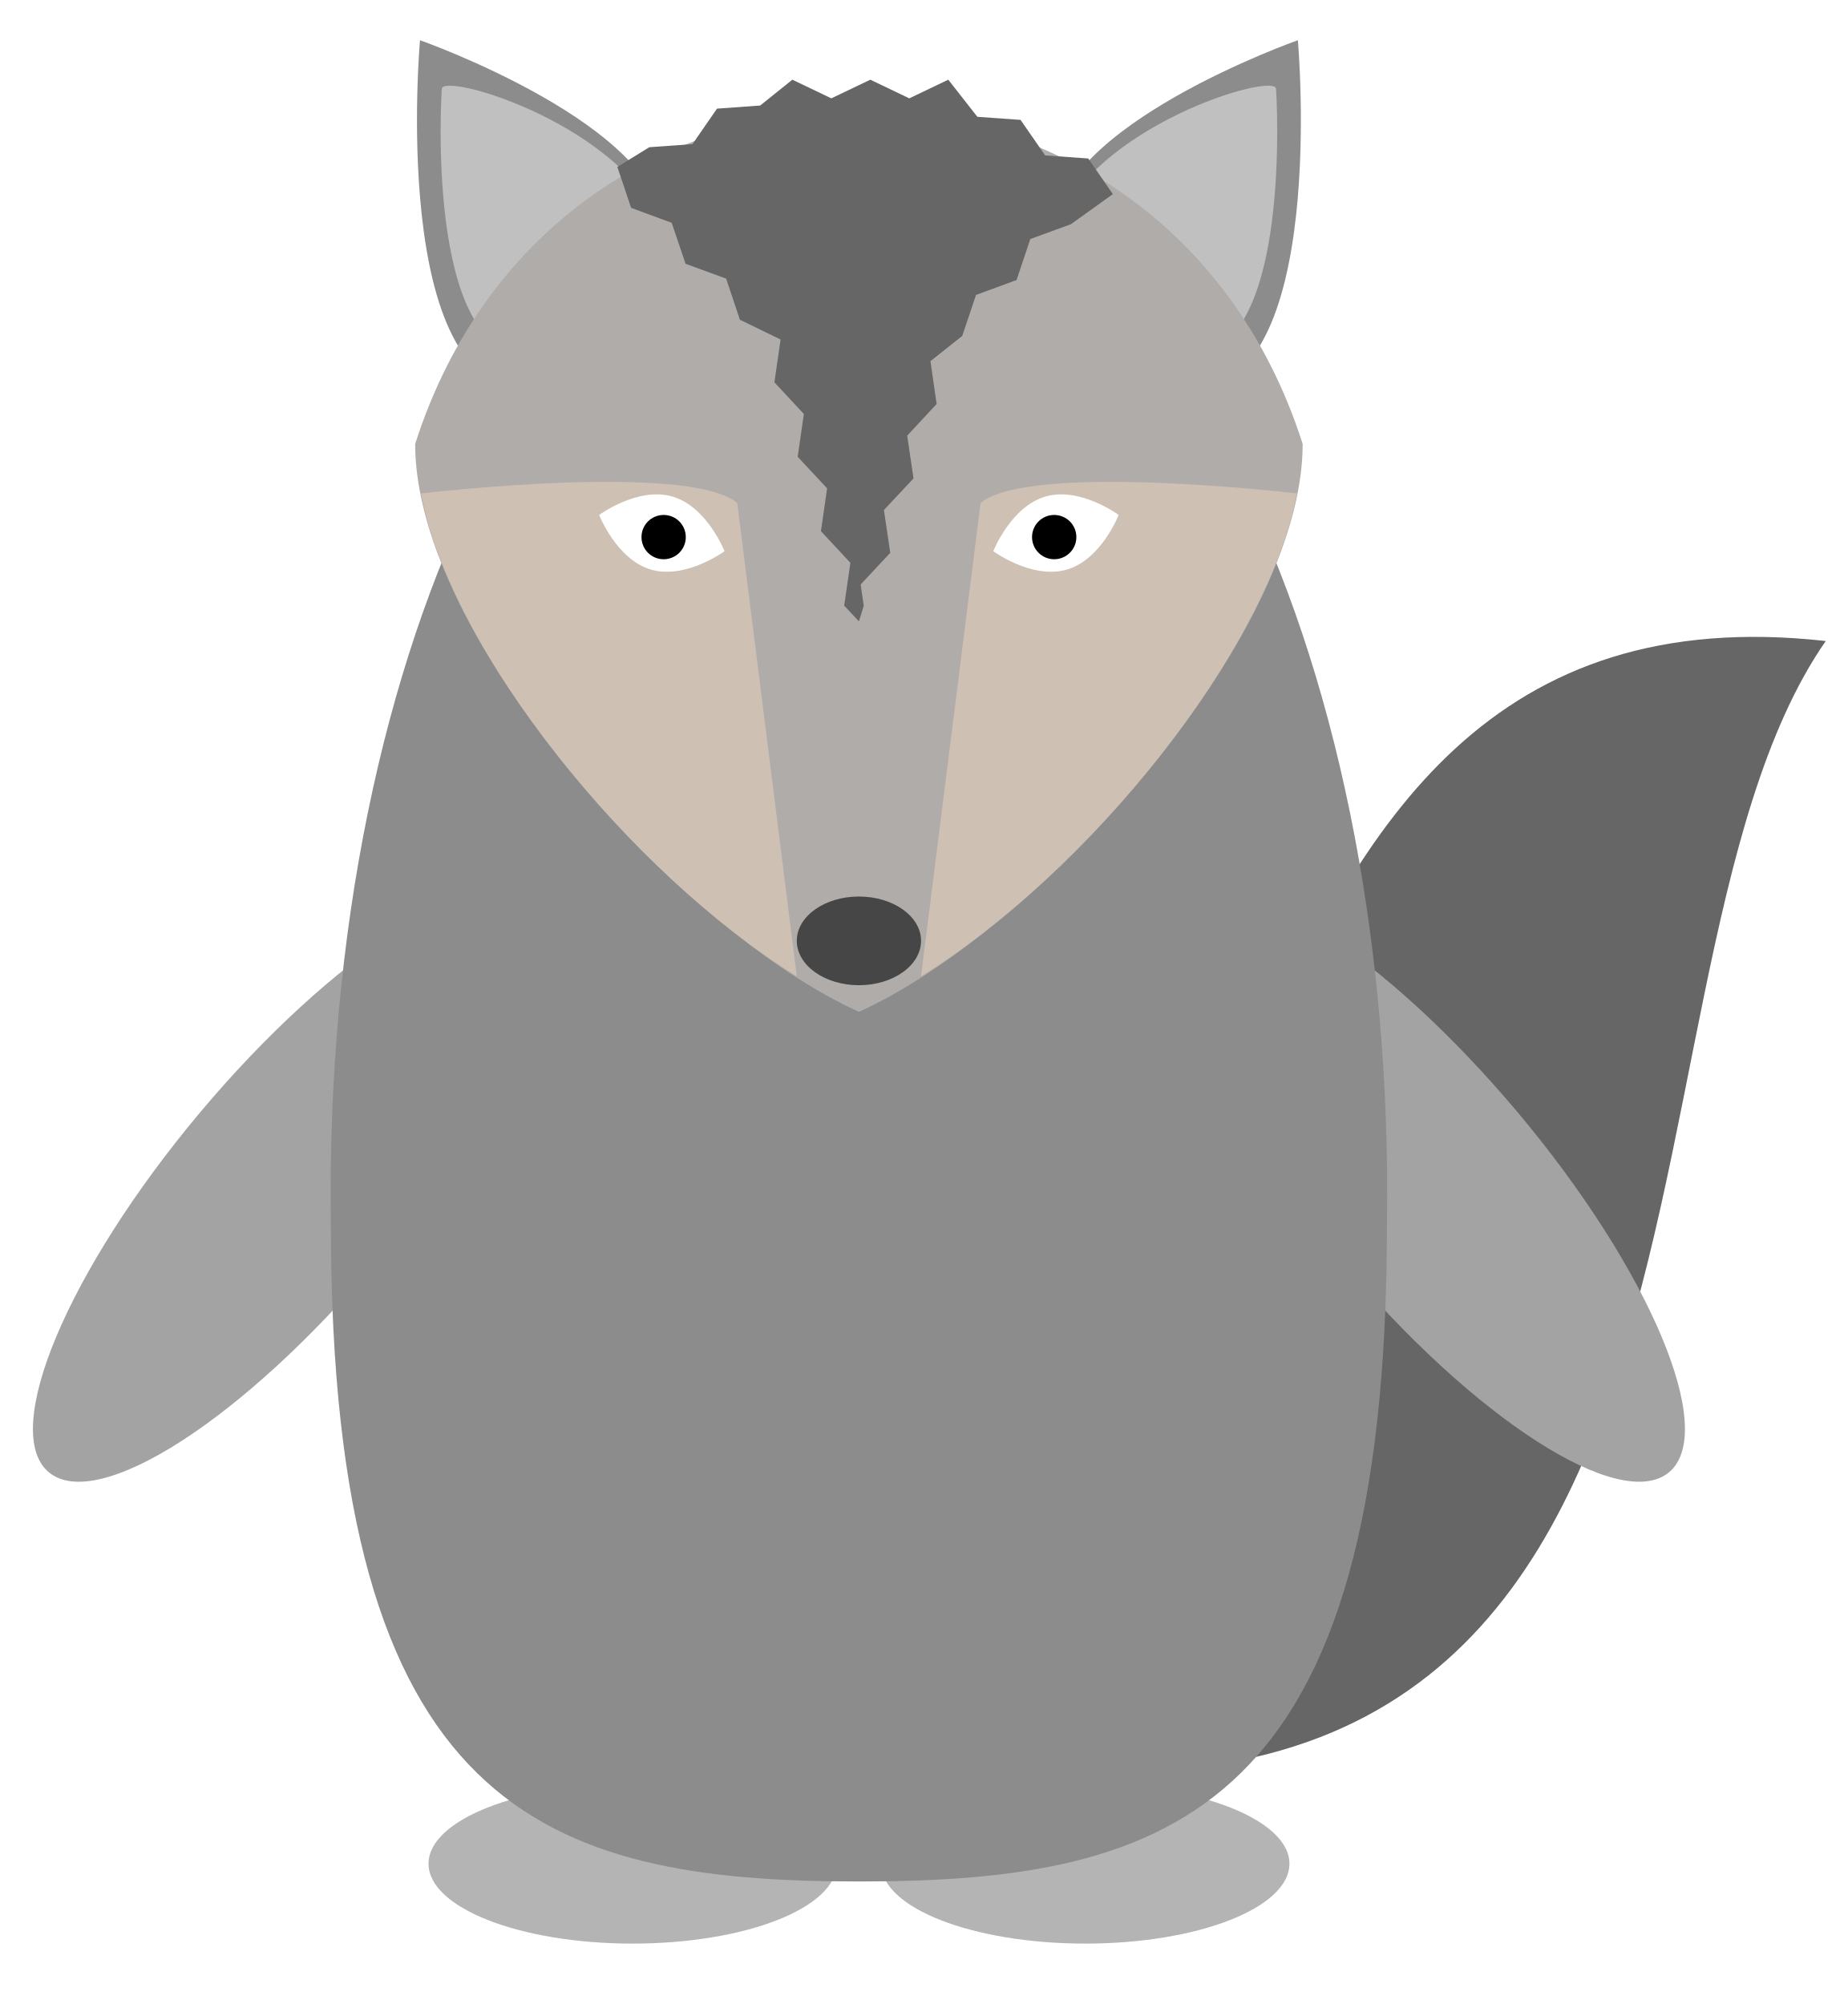
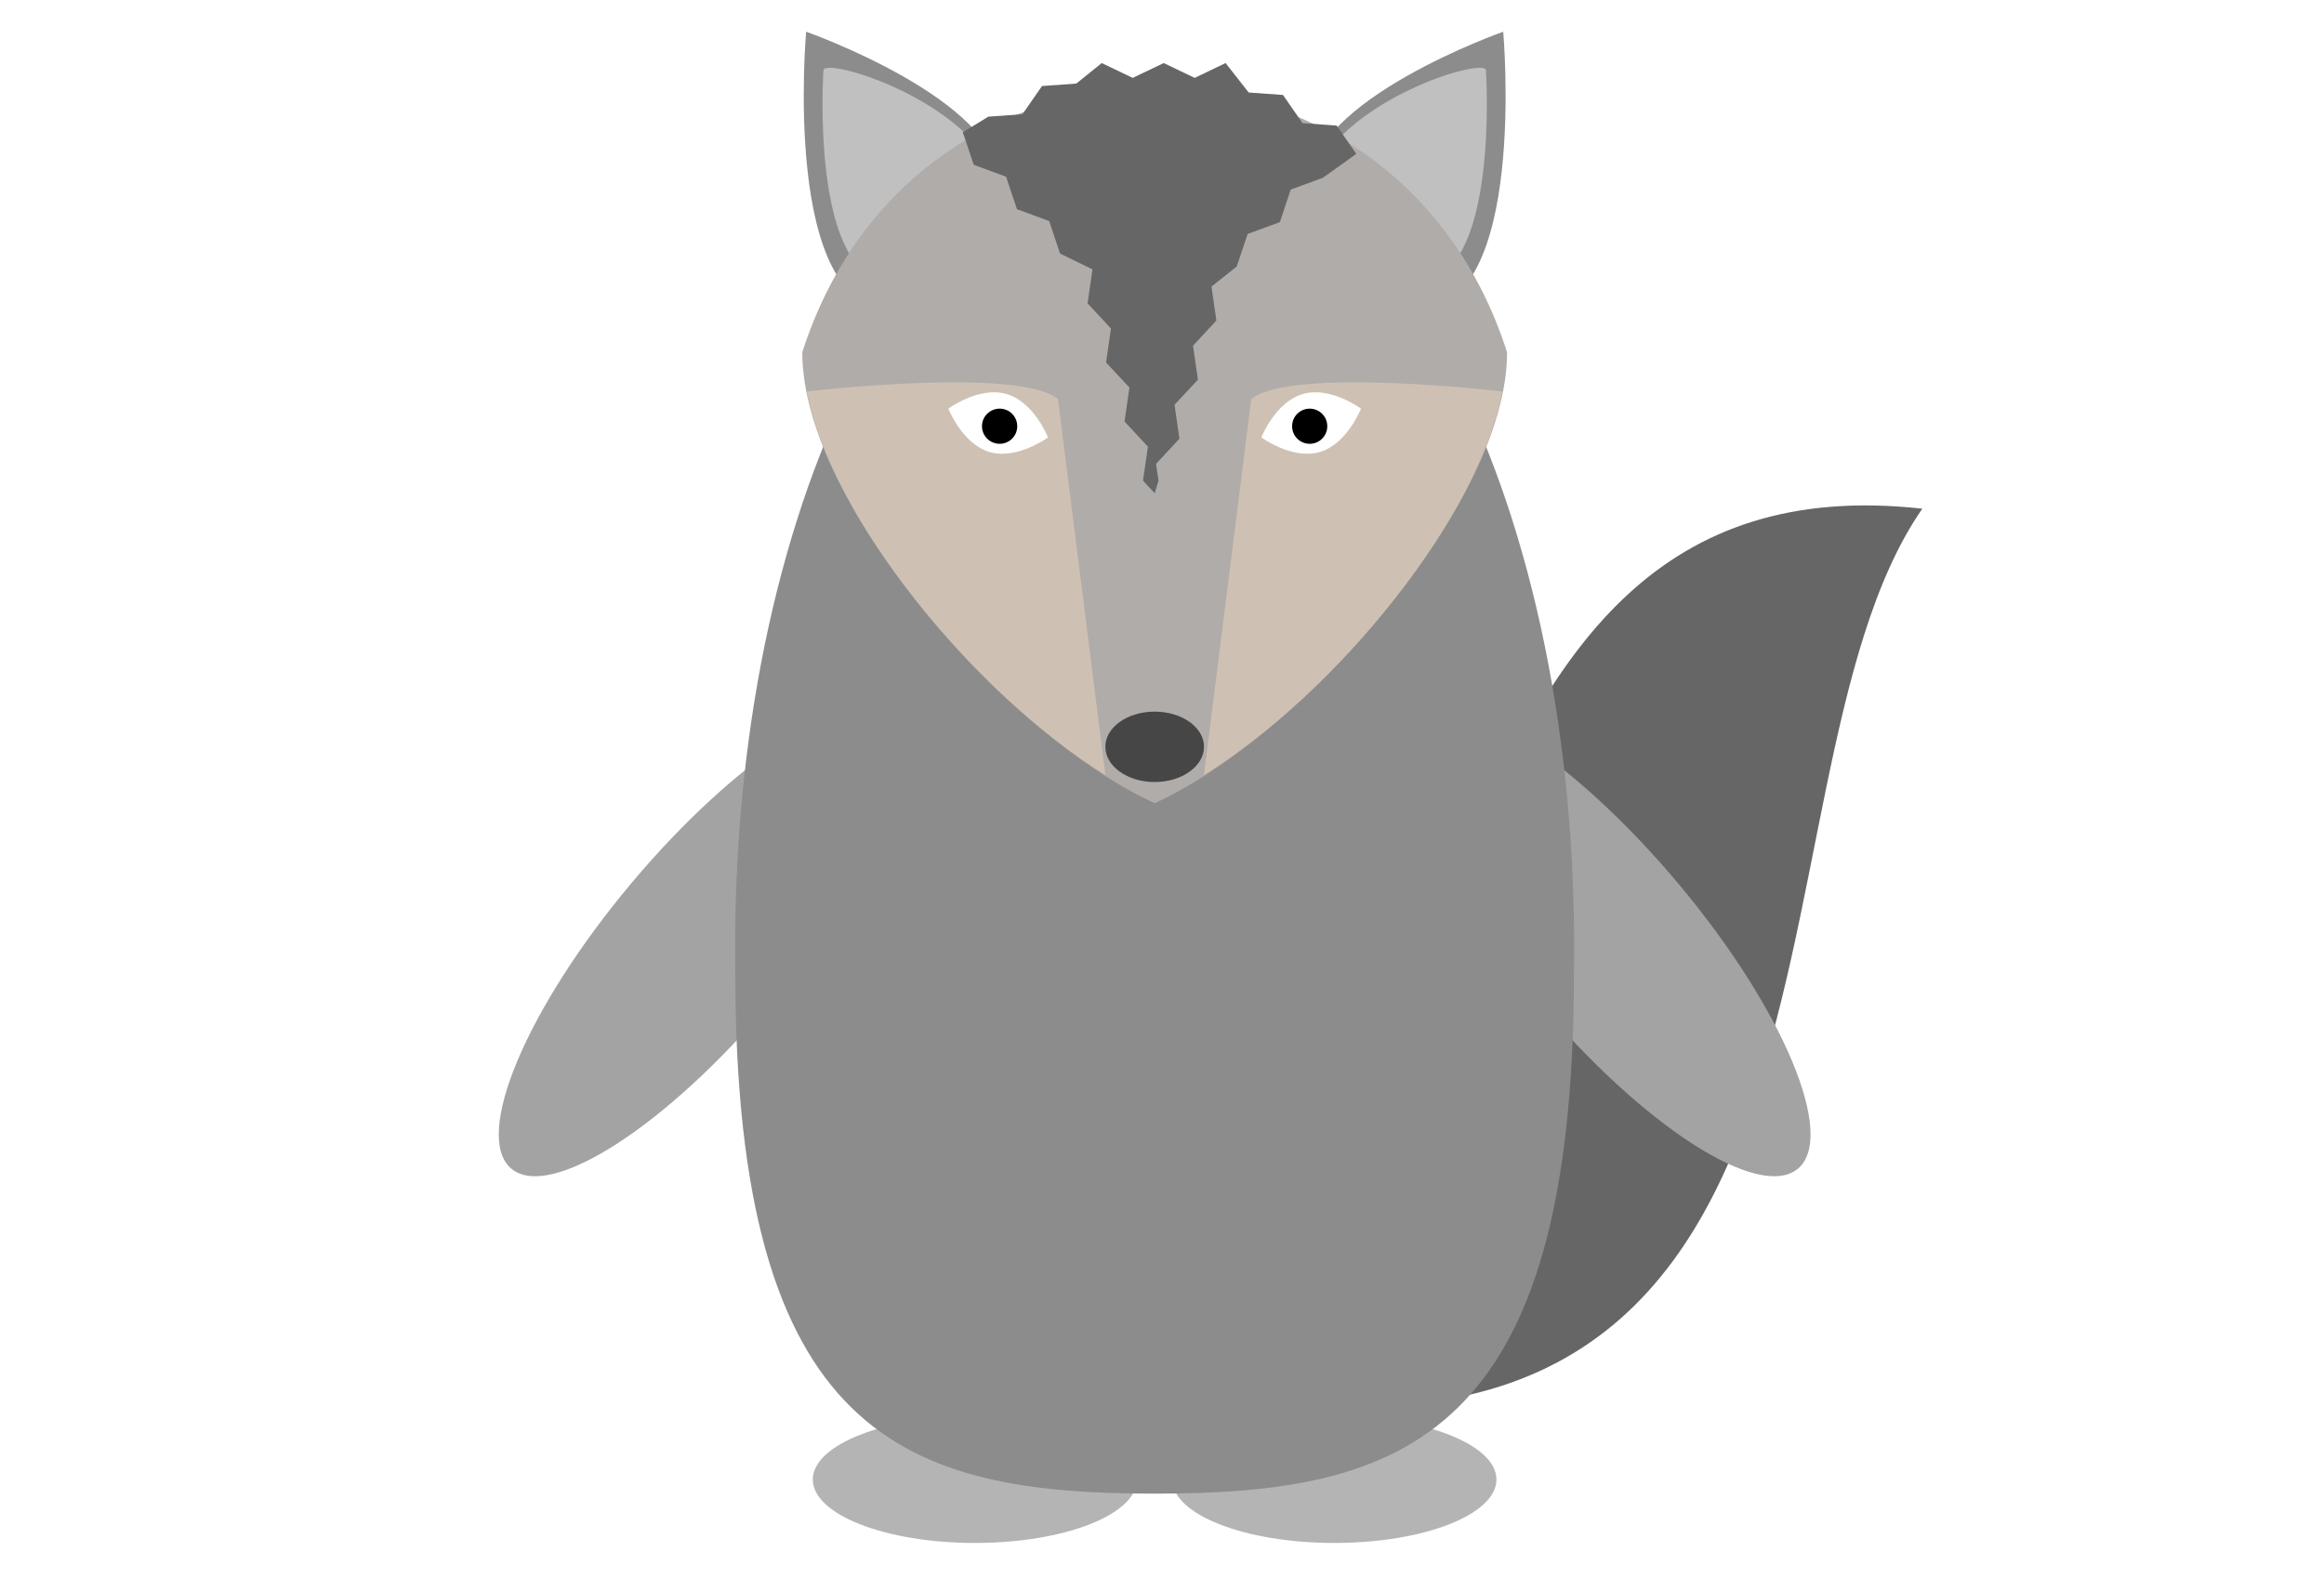
- <svg xmlns="http://www.w3.org/2000/svg" width="58.311" height="63.27" viewBox="0 0 58.311 63.27">
-   <defs>
-     <clipPath id="clip-0">
-       <path clip-rule="nonzero" d="M 26 20 L 57.629 20 L 57.629 56 L 26 56 Z M 26 20 " />
-     </clipPath>
-   </defs>
-   <path fill-rule="nonzero" fill="rgb(70.749%, 70.749%, 70.749%)" fill-opacity="1" d="M 26.414 58.84 C 26.414 57.449 23.527 56.32 19.969 56.32 C 16.41 56.32 13.527 57.449 13.527 58.84 C 13.527 60.234 16.41 61.363 19.969 61.363 C 23.527 61.363 26.414 60.234 26.414 58.84 Z M 26.414 58.84 " />
-   <path fill-rule="nonzero" fill="rgb(70.749%, 70.749%, 70.749%)" fill-opacity="1" d="M 40.703 58.84 C 40.703 57.449 37.816 56.32 34.258 56.32 C 30.699 56.32 27.812 57.449 27.812 58.84 C 27.812 60.234 30.699 61.363 34.258 61.363 C 37.816 61.363 40.703 60.234 40.703 58.84 Z M 40.703 58.84 " />
-   <path fill-rule="nonzero" fill="rgb(54.999%, 54.999%, 54.999%)" fill-opacity="1" d="M 33.277 7.316 C 33.277 3.977 40.969 1.27 40.969 1.27 C 40.969 1.27 41.961 12.336 37.539 12.336 C 35.211 12.336 33.277 10.652 33.277 7.316 Z M 33.277 7.316 " />
-   <path fill-rule="nonzero" fill="rgb(75.249%, 75.249%, 75.249%)" fill-opacity="1" d="M 33.277 7.316 C 34.398 3.977 40.281 2.25 40.281 2.809 C 40.281 2.809 40.84 11.215 37.539 11.215 C 35.211 11.773 33.277 11.773 33.277 7.316 Z M 33.277 7.316 " />
-   <path fill-rule="nonzero" fill="rgb(54.999%, 54.999%, 54.999%)" fill-opacity="1" d="M 20.949 7.316 C 20.949 3.977 13.258 1.27 13.258 1.27 C 13.258 1.27 12.266 12.336 16.688 12.336 C 19.016 12.336 20.949 10.652 20.949 7.316 Z M 20.949 7.316 " />
-   <path fill-rule="nonzero" fill="rgb(75.249%, 75.249%, 75.249%)" fill-opacity="1" d="M 20.949 7.316 C 19.828 3.977 13.945 2.25 13.945 2.809 C 13.945 2.809 13.387 11.215 16.688 11.215 C 19.016 11.773 20.949 11.773 20.949 7.316 Z M 20.949 7.316 " />
-   <g clip-path="url(#clip-0)">
-     <path fill-rule="nonzero" fill="rgb(40.001%, 40.001%, 40.001%)" fill-opacity="1" d="M 57.633 20.238 C 36.73 17.906 40.738 47.461 26.434 54.695 C 57.008 62.539 49.898 31.363 57.633 20.238 Z M 57.633 20.238 " />
-   </g>
-   <path fill-rule="nonzero" fill="rgb(64%, 64%, 64%)" fill-opacity="1" d="M 16.668 28.453 C 15.125 27.16 10.492 30.148 6.312 35.125 C 2.137 40.105 0 45.188 1.539 46.48 C 3.082 47.773 7.719 44.785 11.895 39.809 C 16.07 34.828 18.207 29.746 16.668 28.453 Z M 16.668 28.453 " />
-   <path fill-rule="nonzero" fill="rgb(64%, 64%, 64%)" fill-opacity="1" d="M 52.688 46.48 C 54.227 45.188 52.09 40.105 47.914 35.125 C 43.734 30.148 39.102 27.16 37.559 28.453 C 36.02 29.746 38.156 34.828 42.332 39.809 C 46.512 44.785 51.145 47.773 52.688 46.48 Z M 52.688 46.48 " />
-   <path fill-rule="nonzero" fill="rgb(54.999%, 54.999%, 54.999%)" fill-opacity="1" d="M 43.781 38.668 C 43.781 57.16 37.059 59.402 27.113 59.402 C 17.168 59.402 10.445 57.16 10.445 38.668 C 10.164 20.18 17.727 5.332 27.113 5.332 C 36.5 5.332 44.062 20.18 43.781 38.668 Z M 43.781 38.668 " />
-   <path fill-rule="nonzero" fill="rgb(68.825%, 67.574%, 66.324%)" fill-opacity="1" d="M 41.121 14.016 C 41.121 20.18 32.715 29.426 27.113 31.945 C 21.512 29.426 13.105 20.18 13.105 14.016 C 17.59 0.008 36.641 0.008 41.121 14.016 Z M 41.121 14.016 " />
-   <path fill-rule="nonzero" fill="rgb(80.6%, 75.6%, 70.601%)" fill-opacity="1" d="M 13.289 15.578 C 13.289 15.578 21.742 14.582 23.273 15.883 C 25.152 30.824 25.152 30.824 25.152 30.824 C 19.859 27.551 14.227 20.559 13.289 15.578 Z M 40.938 15.578 C 40.938 15.578 32.484 14.582 30.953 15.883 C 29.074 30.824 29.074 30.824 29.074 30.824 C 34.371 27.551 40 20.559 40.938 15.578 Z M 40.938 15.578 " />
-   <path fill-rule="nonzero" fill="rgb(100%, 100%, 100%)" fill-opacity="1" d="M 22.871 17.402 C 22.871 17.402 21.648 18.301 20.555 17.984 C 19.461 17.668 18.914 16.258 18.914 16.258 C 18.914 16.258 20.133 15.359 21.223 15.676 C 22.316 15.992 22.871 17.402 22.871 17.402 Z M 22.871 17.402 " />
-   <path fill-rule="nonzero" fill="rgb(100%, 100%, 100%)" fill-opacity="1" d="M 31.355 17.402 C 31.355 17.402 32.578 18.301 33.672 17.984 C 34.766 17.668 35.312 16.258 35.312 16.258 C 35.312 16.258 34.094 15.359 33.004 15.676 C 31.91 15.992 31.355 17.402 31.355 17.402 Z M 31.355 17.402 " />
-   <path fill-rule="nonzero" fill="rgb(0%, 0%, 0%)" fill-opacity="1" d="M 33.977 16.957 C 33.977 16.57 33.664 16.258 33.277 16.258 C 32.891 16.258 32.578 16.57 32.578 16.957 C 32.578 17.344 32.891 17.656 33.277 17.656 C 33.664 17.656 33.977 17.344 33.977 16.957 Z M 33.977 16.957 " />
-   <path fill-rule="nonzero" fill="rgb(0%, 0%, 0%)" fill-opacity="1" d="M 21.648 16.957 C 21.648 16.57 21.336 16.258 20.949 16.258 C 20.562 16.258 20.25 16.57 20.25 16.957 C 20.25 17.344 20.562 17.656 20.949 17.656 C 21.336 17.656 21.648 17.344 21.648 16.957 Z M 21.648 16.957 " />
-   <path fill-rule="nonzero" fill="rgb(40.001%, 40.001%, 40.001%)" fill-opacity="1" d="M 27.113 19.617 L 26.648 19.121 L 26.844 17.77 L 25.914 16.77 L 26.109 15.418 L 25.18 14.422 L 25.375 13.07 L 24.445 12.07 L 24.641 10.719 L 23.355 10.094 L 22.922 8.797 L 21.641 8.328 L 21.203 7.035 L 19.922 6.562 L 19.488 5.27 L 20.496 4.648 L 21.859 4.551 L 22.633 3.43 L 23.996 3.332 L 25.012 2.516 L 26.242 3.105 L 27.473 2.516 L 28.703 3.105 L 29.934 2.516 L 30.852 3.688 L 32.215 3.785 L 32.992 4.906 L 34.352 5.004 L 35.129 6.129 L 33.805 7.078 L 32.523 7.547 L 32.09 8.84 L 30.809 9.312 L 30.375 10.605 L 29.371 11.402 L 29.566 12.754 L 28.637 13.754 L 28.836 15.105 L 27.902 16.102 L 28.102 17.453 L 27.168 18.453 L 27.266 19.129 L 27.113 19.617 " />
-   <path fill-rule="nonzero" fill="rgb(27.501%, 27.501%, 27.501%)" fill-opacity="1" d="M 29.074 29.703 C 29.074 28.93 28.195 28.305 27.113 28.305 C 26.031 28.305 25.152 28.93 25.152 29.703 C 25.152 30.477 26.031 31.105 27.113 31.105 C 28.195 31.105 29.074 30.477 29.074 29.703 Z M 29.074 29.703 " />
+ <svg xmlns="http://www.w3.org/2000/svg" width="92.41" height="63.27" viewBox="0 0 92.41 63.27">
+   <path fill-rule="nonzero" fill="rgb(70.749%, 70.749%, 70.749%)" fill-opacity="1" d="M 45.211 58.848 C 45.211 57.457 42.328 56.328 38.766 56.328 C 35.207 56.328 32.32 57.457 32.32 58.848 C 32.32 60.242 35.207 61.371 38.766 61.371 C 42.328 61.371 45.211 60.242 45.211 58.848 Z M 45.211 58.848 " />
+   <path fill-rule="nonzero" fill="rgb(70.749%, 70.749%, 70.749%)" fill-opacity="1" d="M 59.504 58.848 C 59.504 57.457 56.621 56.328 53.059 56.328 C 49.5 56.328 46.613 57.457 46.613 58.848 C 46.613 60.242 49.5 61.371 53.059 61.371 C 56.621 61.371 59.504 60.242 59.504 58.848 Z M 59.504 58.848 " />
+   <path fill-rule="nonzero" fill="rgb(54.999%, 54.999%, 54.999%)" fill-opacity="1" d="M 52.078 7.309 C 52.078 3.969 59.773 1.262 59.773 1.262 C 59.773 1.262 60.766 12.328 56.34 12.328 C 54.016 12.328 52.078 10.645 52.078 7.309 Z M 52.078 7.309 " />
+   <path fill-rule="nonzero" fill="rgb(75.249%, 75.249%, 75.249%)" fill-opacity="1" d="M 52.078 7.309 C 53.199 3.969 59.086 2.242 59.086 2.801 C 59.086 2.801 59.645 11.207 56.34 11.207 C 54.016 11.77 52.078 11.77 52.078 7.309 Z M 52.078 7.309 " />
+   <path fill-rule="nonzero" fill="rgb(54.999%, 54.999%, 54.999%)" fill-opacity="1" d="M 39.75 7.309 C 39.75 3.969 32.055 1.262 32.055 1.262 C 32.055 1.262 31.062 12.328 35.484 12.328 C 37.812 12.328 39.75 10.645 39.75 7.309 Z M 39.75 7.309 " />
+   <path fill-rule="nonzero" fill="rgb(75.249%, 75.249%, 75.249%)" fill-opacity="1" d="M 39.75 7.309 C 38.629 3.969 32.742 2.242 32.742 2.801 C 32.742 2.801 32.184 11.207 35.484 11.207 C 37.812 11.77 39.75 11.77 39.75 7.309 Z M 39.75 7.309 " />
+   <path fill-rule="nonzero" fill="rgb(40.001%, 40.001%, 40.001%)" fill-opacity="1" d="M 76.438 20.234 C 55.535 17.902 59.543 47.465 45.23 54.699 C 75.816 62.547 68.703 31.363 76.438 20.234 Z M 76.438 20.234 " />
+   <path fill-rule="nonzero" fill="rgb(64%, 64%, 64%)" fill-opacity="1" d="M 35.465 28.453 C 33.922 27.16 29.285 30.148 25.109 35.125 C 20.93 40.105 18.793 45.191 20.332 46.484 C 21.875 47.777 26.512 44.789 30.691 39.809 C 34.867 34.832 37.008 29.746 35.465 28.453 Z M 35.465 28.453 " />
+   <path fill-rule="nonzero" fill="rgb(64%, 64%, 64%)" fill-opacity="1" d="M 71.492 46.484 C 73.035 45.191 70.898 40.105 66.719 35.125 C 62.539 30.148 57.902 27.16 56.363 28.453 C 54.82 29.746 56.957 34.832 61.137 39.809 C 65.316 44.789 69.953 47.777 71.492 46.484 Z M 71.492 46.484 " />
+   <path fill-rule="nonzero" fill="rgb(54.999%, 54.999%, 54.999%)" fill-opacity="1" d="M 62.586 38.672 C 62.586 57.168 55.863 59.41 45.914 59.41 C 35.965 59.41 29.238 57.168 29.238 38.672 C 28.961 20.176 36.523 5.324 45.914 5.324 C 55.301 5.324 62.867 20.176 62.586 38.672 Z M 62.586 38.672 " />
+   <path fill-rule="nonzero" fill="rgb(68.825%, 67.574%, 66.324%)" fill-opacity="1" d="M 59.926 14.012 C 59.926 20.176 51.52 29.426 45.914 31.945 C 40.309 29.426 31.902 20.176 31.902 14.012 C 36.387 0 55.441 0 59.926 14.012 Z M 59.926 14.012 " />
+   <path fill-rule="nonzero" fill="rgb(80.6%, 75.6%, 70.601%)" fill-opacity="1" d="M 32.082 15.57 C 32.082 15.57 40.543 14.578 42.07 15.879 C 43.953 30.824 43.953 30.824 43.953 30.824 C 38.656 27.551 33.023 20.555 32.082 15.57 Z M 59.742 15.57 C 59.742 15.57 51.285 14.578 49.754 15.879 C 47.875 30.824 47.875 30.824 47.875 30.824 C 53.172 27.551 58.805 20.555 59.742 15.57 Z M 59.742 15.57 " />
+   <path fill-rule="nonzero" fill="rgb(100%, 100%, 100%)" fill-opacity="1" d="M 41.672 17.398 C 41.672 17.398 40.445 18.297 39.352 17.98 C 38.262 17.664 37.711 16.254 37.711 16.254 C 37.711 16.254 38.93 15.352 40.023 15.672 C 41.117 15.988 41.672 17.398 41.672 17.398 Z M 41.672 17.398 " />
+   <path fill-rule="nonzero" fill="rgb(100%, 100%, 100%)" fill-opacity="1" d="M 50.156 17.398 C 50.156 17.398 51.379 18.297 52.473 17.98 C 53.566 17.664 54.117 16.254 54.117 16.254 C 54.117 16.254 52.898 15.352 51.805 15.672 C 50.711 15.988 50.156 17.398 50.156 17.398 Z M 50.156 17.398 " />
+   <path fill-rule="nonzero" fill="rgb(0%, 0%, 0%)" fill-opacity="1" d="M 52.777 16.953 C 52.777 16.566 52.465 16.254 52.078 16.254 C 51.691 16.254 51.379 16.566 51.379 16.953 C 51.379 17.34 51.691 17.652 52.078 17.652 C 52.465 17.652 52.777 17.34 52.777 16.953 Z M 52.777 16.953 " />
+   <path fill-rule="nonzero" fill="rgb(0%, 0%, 0%)" fill-opacity="1" d="M 40.449 16.953 C 40.449 16.566 40.137 16.254 39.75 16.254 C 39.363 16.254 39.047 16.566 39.047 16.953 C 39.047 17.34 39.363 17.652 39.75 17.652 C 40.137 17.652 40.449 17.34 40.449 16.953 Z M 40.449 16.953 " />
+   <path fill-rule="nonzero" fill="rgb(40.001%, 40.001%, 40.001%)" fill-opacity="1" d="M 45.914 19.617 L 45.449 19.117 L 45.645 17.766 L 44.715 16.766 L 44.91 15.414 L 43.98 14.418 L 44.176 13.066 L 43.246 12.066 L 43.441 10.715 L 42.152 10.086 L 41.719 8.793 L 40.438 8.32 L 40.004 7.027 L 38.719 6.555 L 38.285 5.262 L 39.297 4.641 L 40.656 4.543 L 41.434 3.422 L 42.797 3.324 L 43.809 2.508 L 45.039 3.098 L 46.273 2.508 L 47.504 3.098 L 48.734 2.508 L 49.652 3.68 L 51.016 3.777 L 51.793 4.898 L 53.152 4.996 L 53.93 6.121 L 52.605 7.07 L 51.324 7.539 L 50.891 8.836 L 49.609 9.305 L 49.176 10.602 L 48.172 11.398 L 48.367 12.75 L 47.438 13.75 L 47.633 15.102 L 46.703 16.098 L 46.898 17.449 L 45.969 18.449 L 46.066 19.125 L 45.914 19.617 " />
+   <path fill-rule="nonzero" fill="rgb(27.501%, 27.501%, 27.501%)" fill-opacity="1" d="M 47.875 29.703 C 47.875 28.93 46.996 28.305 45.914 28.305 C 44.828 28.305 43.953 28.93 43.953 29.703 C 43.953 30.477 44.828 31.105 45.914 31.105 C 46.996 31.105 47.875 30.477 47.875 29.703 Z M 47.875 29.703 " />
</svg>
